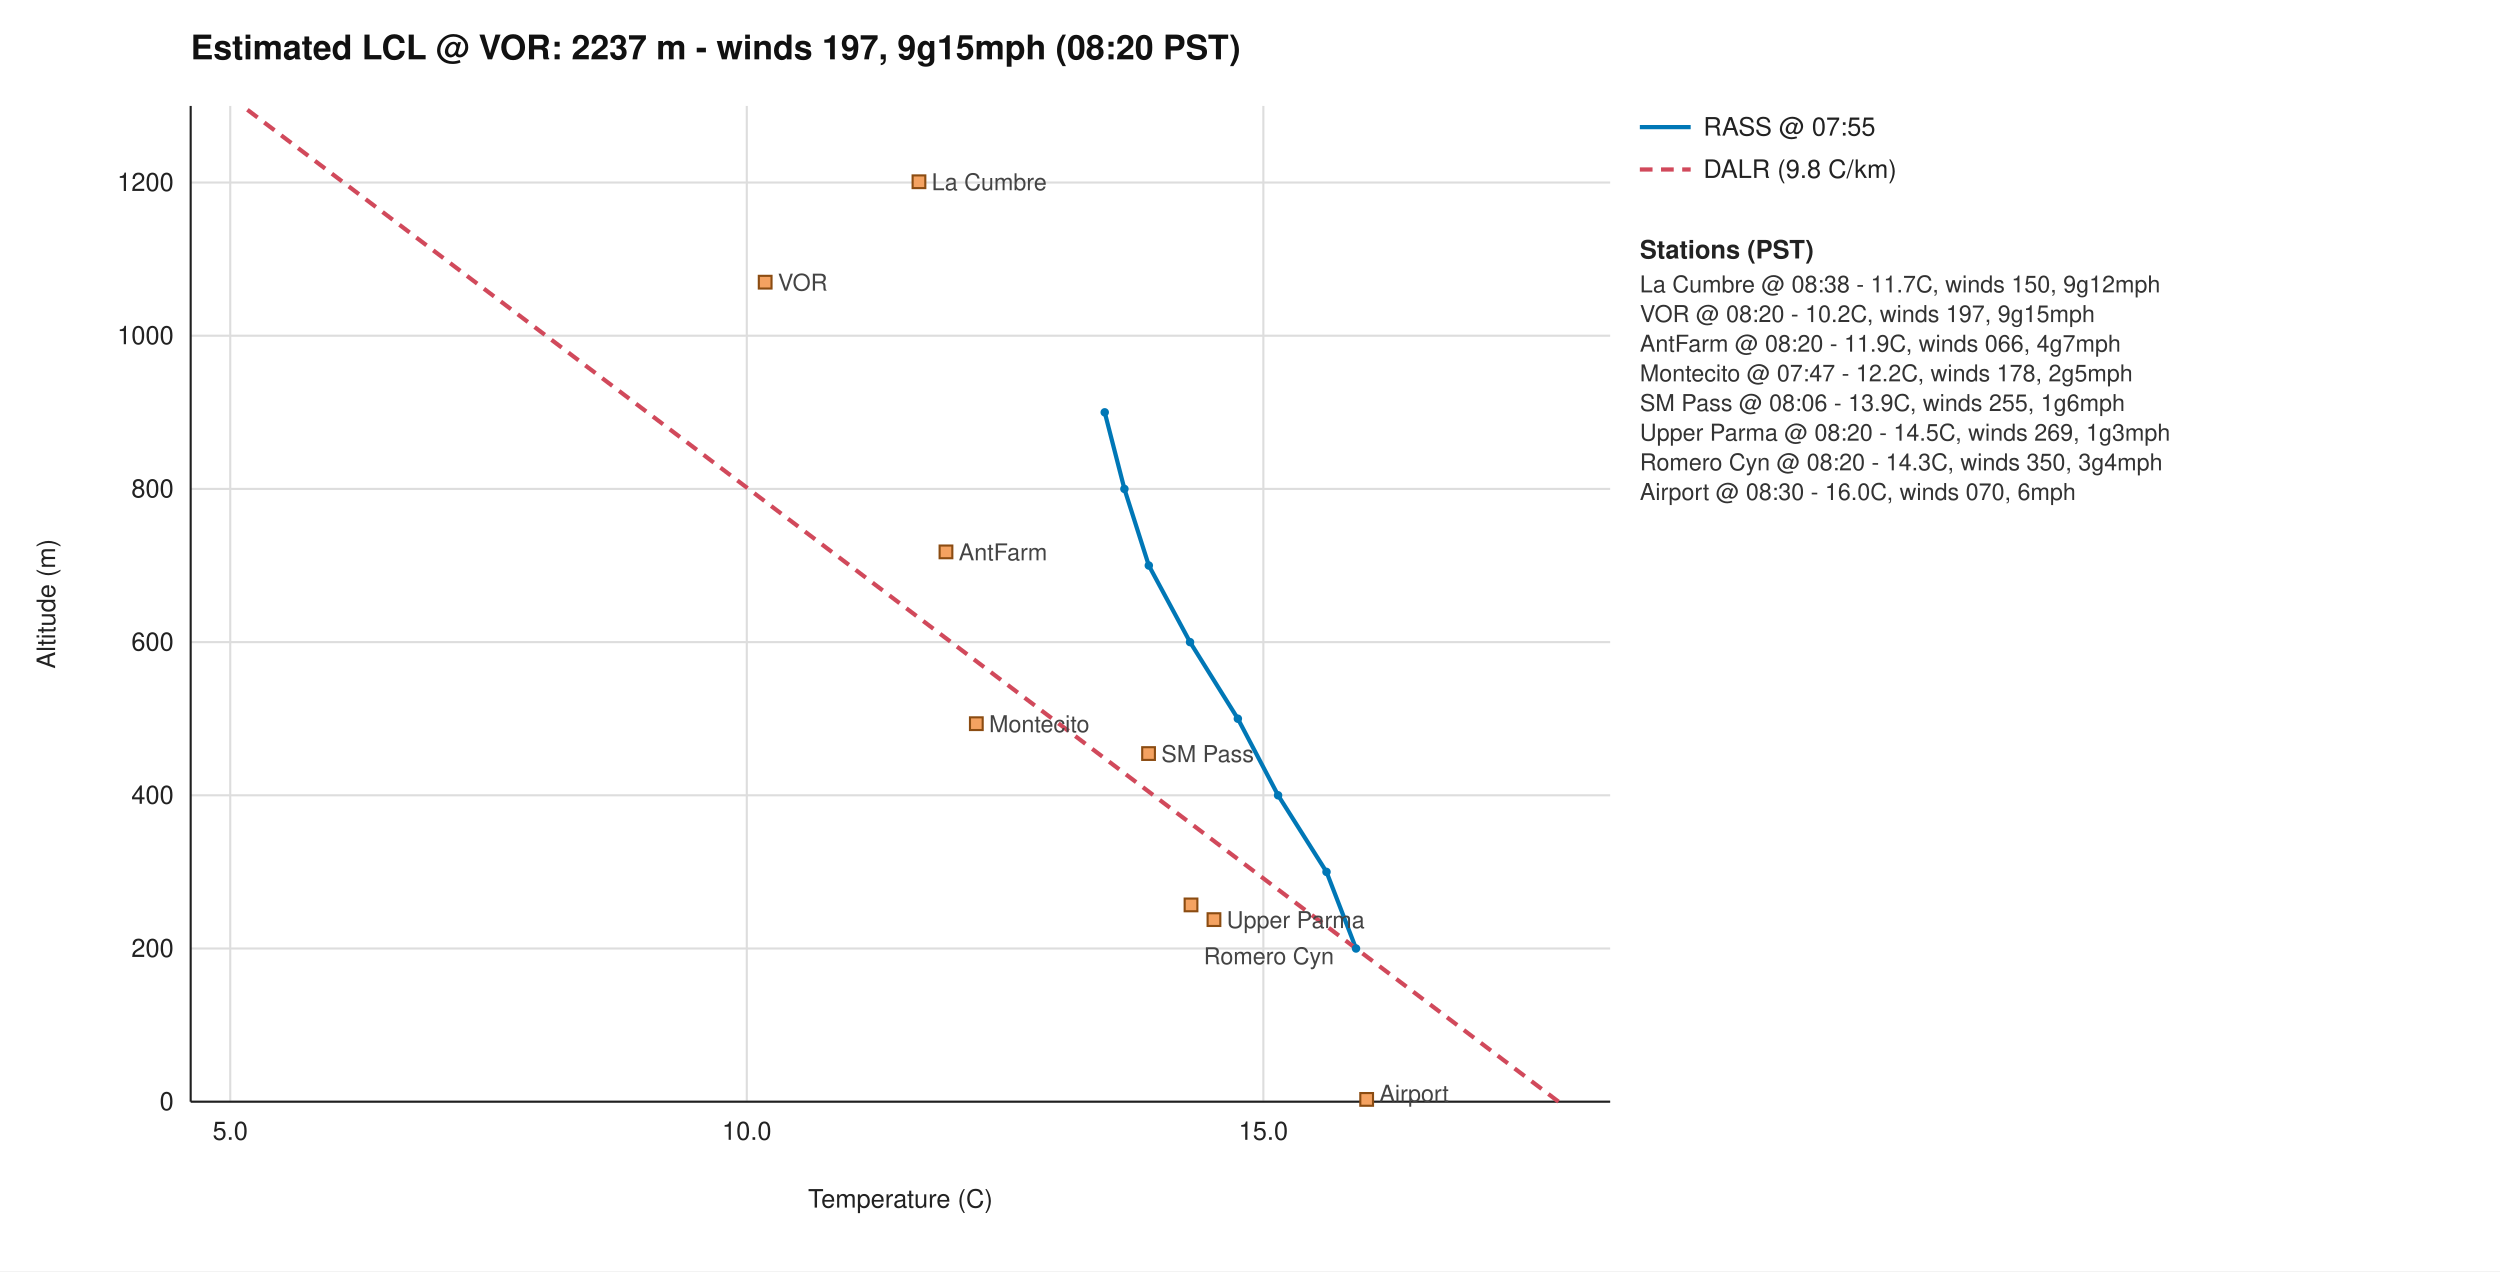
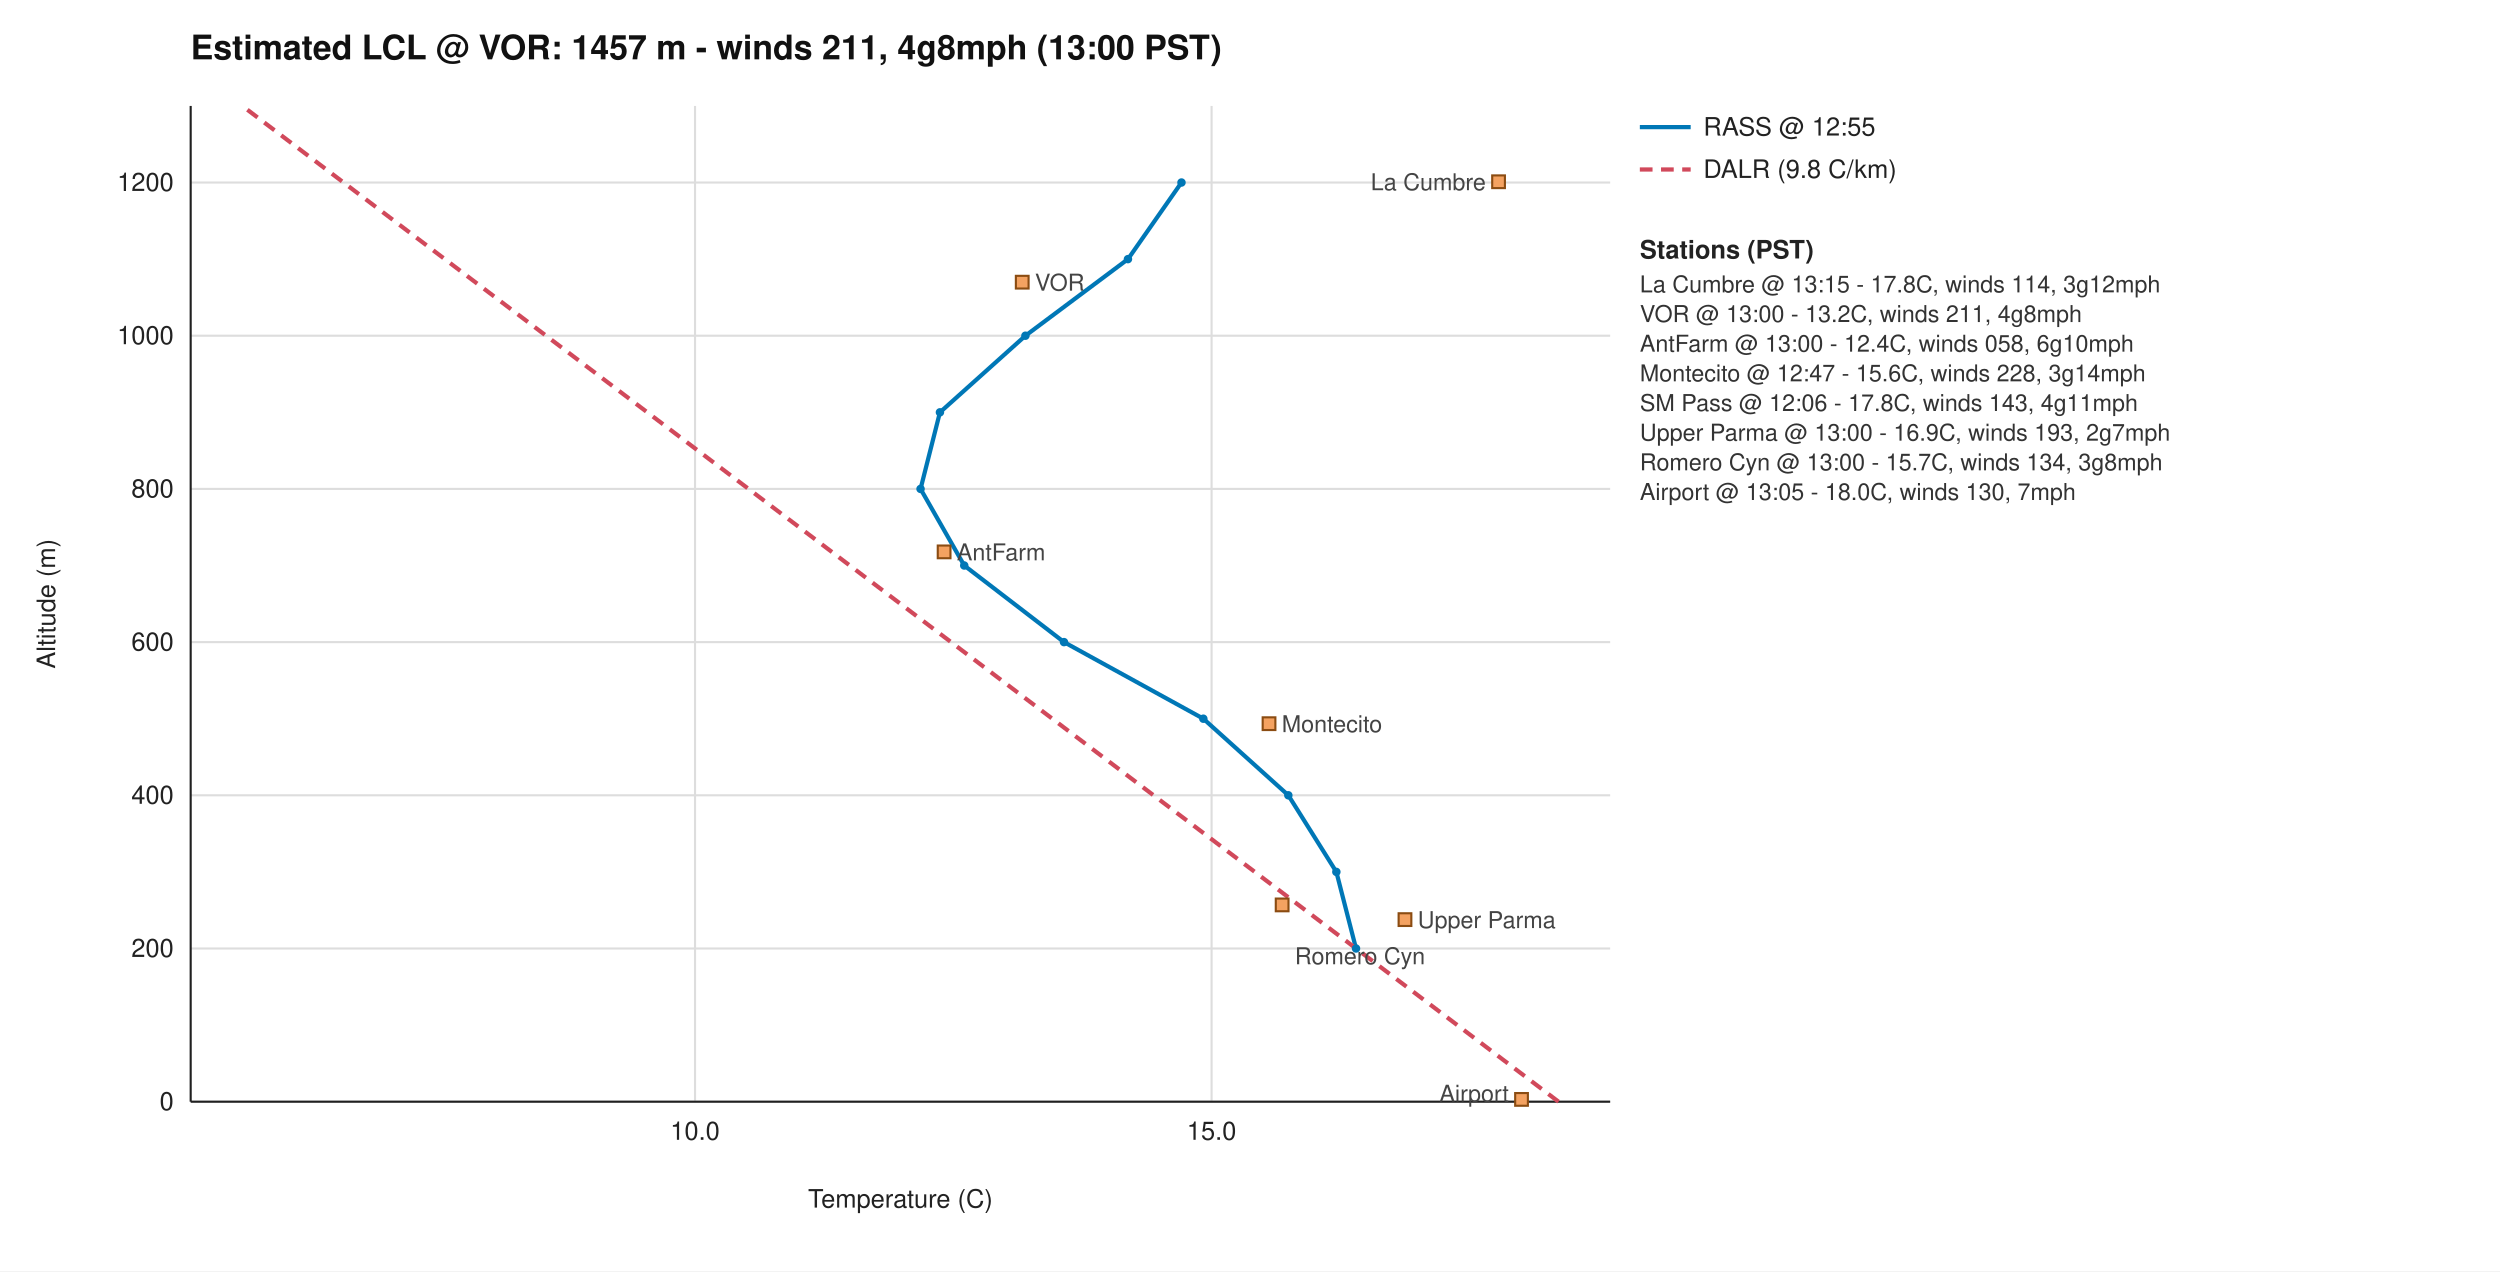
<svg xmlns="http://www.w3.org/2000/svg" width="1180" height="600" viewBox="0 0 1180 600">
  <style>
  .axis { stroke: #202020; stroke-width: 1; }
  .grid { stroke: #dddddd; stroke-width: 1; }
  .title { font-family: Helvetica, Arial, sans-serif; font-size: 16px; font-weight: 600; fill: #111111; }
  .label { font-family: Helvetica, Arial, sans-serif; font-size: 12px; fill: #222222; }
  .legend-h { font-family: Helvetica, Arial, sans-serif; font-size: 12px; font-weight: 600; fill: #222222; }
  .legend-row { font-family: Helvetica, Arial, sans-serif; font-size: 11px; fill: #333333; }
  .rass { fill: none; stroke: #0077b6; stroke-width: 2; }
  .dalr { fill: none; stroke: #d1495b; stroke-width: 2; stroke-dasharray: 6 4; }
  .rass-point { fill: #0077b6; }
  .station { fill: #f4a261; stroke: #8b4c12; stroke-width: 1; }
  .station-label { font-family: Helvetica, Arial, sans-serif; font-size: 11px; fill: #444444; }
</style>
  <rect x="0" y="0" width="1180" height="600" fill="#ffffff" />
-   <text class="title" x="90" y="28">Estimated LCL @ VOR: 2237 m - winds 197, 9g15mph (08:20 PST)</text>
+   <text class="title" x="90" y="28">Estimated LCL @ VOR: 1457 m - winds 211, 4g8mph (13:00 PST)</text>
  <line class="grid" x1="90" y1="520.00" x2="760" y2="520.00" />
  <text class="label" x="82" y="524.00" text-anchor="end">0</text>
  <line class="grid" x1="90" y1="447.69" x2="760" y2="447.69" />
  <text class="label" x="82" y="451.69" text-anchor="end">200</text>
  <line class="grid" x1="90" y1="375.38" x2="760" y2="375.38" />
  <text class="label" x="82" y="379.38" text-anchor="end">400</text>
  <line class="grid" x1="90" y1="303.08" x2="760" y2="303.08" />
  <text class="label" x="82" y="307.08" text-anchor="end">600</text>
  <line class="grid" x1="90" y1="230.77" x2="760" y2="230.77" />
  <text class="label" x="82" y="234.77" text-anchor="end">800</text>
  <line class="grid" x1="90" y1="158.46" x2="760" y2="158.46" />
  <text class="label" x="82" y="162.46" text-anchor="end">1000</text>
  <line class="grid" x1="90" y1="86.15" x2="760" y2="86.15" />
  <text class="label" x="82" y="90.15" text-anchor="end">1200</text>
-   <line class="grid" x1="108.67" y1="50" x2="108.67" y2="520" />
-   <text class="label" x="108.67" y="538" text-anchor="middle">5.0</text>
-   <line class="grid" x1="352.48" y1="50" x2="352.48" y2="520" />
-   <text class="label" x="352.48" y="538" text-anchor="middle">10.0</text>
-   <line class="grid" x1="596.30" y1="50" x2="596.30" y2="520" />
-   <text class="label" x="596.30" y="538" text-anchor="middle">15.0</text>
+   <line class="grid" x1="328.06" y1="50" x2="328.06" y2="520" />
+   <text class="label" x="328.06" y="538" text-anchor="middle">10.0</text>
+   <line class="grid" x1="571.87" y1="50" x2="571.87" y2="520" />
+   <text class="label" x="571.87" y="538" text-anchor="middle">15.0</text>
  <line class="axis" x1="90" y1="50" x2="90" y2="520" />
  <line class="axis" x1="90" y1="520" x2="760" y2="520" />
  <text class="label" x="425.00" y="570" text-anchor="middle">Temperature (C)</text>
  <text class="label" x="26" y="285.00" text-anchor="middle" transform="rotate(-90 26 285.00)">Altitude (m)</text>
-   <path class="rass" d="M640.04,447.69 L626.11,411.54 L603.26,375.38 L584.27,339.23 L561.70,303.08 L542.24,266.92 L530.72,230.77 L521.43,194.62" />
+   <path class="rass" d="M640.04,447.69 L630.76,411.54 L608.09,375.38 L567.97,339.23 L502.21,303.08 L455.12,266.92 L434.50,230.77 L443.65,194.62 L484.00,158.46 L532.39,122.31 L557.66,86.15" />
  <path class="dalr" d="M735.62,520.00 L114.38,50.00" />
  <circle class="rass-point" cx="640.04" cy="447.69" r="2" />
-   <circle class="rass-point" cx="626.11" cy="411.54" r="2" />
-   <circle class="rass-point" cx="603.26" cy="375.38" r="2" />
-   <circle class="rass-point" cx="584.27" cy="339.23" r="2" />
-   <circle class="rass-point" cx="561.70" cy="303.08" r="2" />
-   <circle class="rass-point" cx="542.24" cy="266.92" r="2" />
-   <circle class="rass-point" cx="530.72" cy="230.77" r="2" />
-   <circle class="rass-point" cx="521.43" cy="194.62" r="2" />
-   <rect class="station" x="430.75" y="82.79" width="6" height="6" />
-   <text class="station-label" x="439.75" y="89.79" text-anchor="start">La Cumbre</text>
-   <rect class="station" x="358.16" y="130.19" width="6" height="6" />
-   <text class="station-label" x="367.16" y="137.19" text-anchor="start">VOR</text>
-   <rect class="station" x="443.50" y="257.49" width="6" height="6" />
-   <text class="station-label" x="452.50" y="264.49" text-anchor="start">AntFarm</text>
-   <rect class="station" x="457.83" y="338.58" width="6" height="6" />
-   <text class="station-label" x="466.83" y="345.58" text-anchor="start">Montecito</text>
-   <rect class="station" x="539.12" y="352.68" width="6" height="6" />
-   <text class="station-label" x="548.12" y="359.68" text-anchor="start">SM Pass</text>
-   <rect class="station" x="569.99" y="431.06" width="6" height="6" />
-   <text class="station-label" x="578.99" y="438.06" text-anchor="start">Upper Parma</text>
-   <rect class="station" x="559.16" y="424.12" width="6" height="6" />
-   <text class="station-label" x="568.16" y="455.12" text-anchor="start">Romero Cyn</text>
-   <rect class="station" x="642.06" y="515.92" width="6" height="6" />
-   <text class="station-label" x="651.06" y="520.00" text-anchor="start">Airport</text>
+   <circle class="rass-point" cx="630.76" cy="411.54" r="2" />
+   <circle class="rass-point" cx="608.09" cy="375.38" r="2" />
+   <circle class="rass-point" cx="567.97" cy="339.23" r="2" />
+   <circle class="rass-point" cx="502.21" cy="303.08" r="2" />
+   <circle class="rass-point" cx="455.12" cy="266.92" r="2" />
+   <circle class="rass-point" cx="434.50" cy="230.77" r="2" />
+   <circle class="rass-point" cx="443.65" cy="194.62" r="2" />
+   <circle class="rass-point" cx="484.00" cy="158.46" r="2" />
+   <circle class="rass-point" cx="532.39" cy="122.31" r="2" />
+   <circle class="rass-point" cx="557.66" cy="86.15" r="2" />
+   <rect class="station" x="704.32" y="82.79" width="6" height="6" />
+   <text class="station-label" x="701.32" y="89.79" text-anchor="end">La Cumbre</text>
+   <rect class="station" x="479.49" y="130.19" width="6" height="6" />
+   <text class="station-label" x="488.49" y="137.19" text-anchor="start">VOR</text>
+   <rect class="station" x="442.62" y="257.49" width="6" height="6" />
+   <text class="station-label" x="451.62" y="264.49" text-anchor="start">AntFarm</text>
+   <rect class="station" x="595.98" y="338.58" width="6" height="6" />
+   <text class="station-label" x="604.98" y="345.58" text-anchor="start">Montecito</text>
+   <rect class="station" x="660.15" y="431.06" width="6" height="6" />
+   <text class="station-label" x="669.15" y="438.06" text-anchor="start">Upper Parma</text>
+   <rect class="station" x="602.17" y="424.12" width="6" height="6" />
+   <text class="station-label" x="611.17" y="455.12" text-anchor="start">Romero Cyn</text>
+   <rect class="station" x="715.16" y="515.92" width="6" height="6" />
+   <text class="station-label" x="712.16" y="520.00" text-anchor="end">Airport</text>
  <line class="rass" x1="774" y1="60" x2="798" y2="60" />
-   <text class="label" x="804" y="64">RASS @ 07:55</text>
+   <text class="label" x="804" y="64">RASS @ 12:55</text>
  <line class="dalr" x1="774" y1="80" x2="798" y2="80" />
  <text class="label" x="804" y="84">DALR (9.8 C/km)</text>
  <text class="legend-h" x="774" y="122">Stations (PST)</text>
-   <text class="legend-row" x="774" y="138">La Cumbre @ 08:38 - 11.7C, winds 150, 9g12mph</text>
-   <text class="legend-row" x="774" y="152">VOR @ 08:20 - 10.2C, winds 197, 9g15mph</text>
-   <text class="legend-row" x="774" y="166">AntFarm @ 08:20 - 11.9C, winds 066, 4g7mph</text>
-   <text class="legend-row" x="774" y="180">Montecito @ 07:47 - 12.2C, winds 178, 2g5mph</text>
-   <text class="legend-row" x="774" y="194">SM Pass @ 08:06 - 13.9C, winds 255, 1g6mph</text>
-   <text class="legend-row" x="774" y="208">Upper Parma @ 08:20 - 14.5C, winds 269, 1g3mph</text>
-   <text class="legend-row" x="774" y="222">Romero Cyn @ 08:20 - 14.3C, winds 350, 3g4mph</text>
-   <text class="legend-row" x="774" y="236">Airport @ 08:30 - 16.0C, winds 070, 6mph</text>
+   <text class="legend-row" x="774" y="138">La Cumbre @ 13:15 - 17.8C, winds 114, 3g12mph</text>
+   <text class="legend-row" x="774" y="152">VOR @ 13:00 - 13.2C, winds 211, 4g8mph</text>
+   <text class="legend-row" x="774" y="166">AntFarm @ 13:00 - 12.4C, winds 058, 6g10mph</text>
+   <text class="legend-row" x="774" y="180">Montecito @ 12:47 - 15.6C, winds 228, 3g14mph</text>
+   <text class="legend-row" x="774" y="194">SM Pass @ 12:06 - 17.8C, winds 143, 4g11mph</text>
+   <text class="legend-row" x="774" y="208">Upper Parma @ 13:00 - 16.9C, winds 193, 2g7mph</text>
+   <text class="legend-row" x="774" y="222">Romero Cyn @ 13:00 - 15.7C, winds 134, 3g8mph</text>
+   <text class="legend-row" x="774" y="236">Airport @ 13:05 - 18.0C, winds 130, 7mph</text>
</svg>
